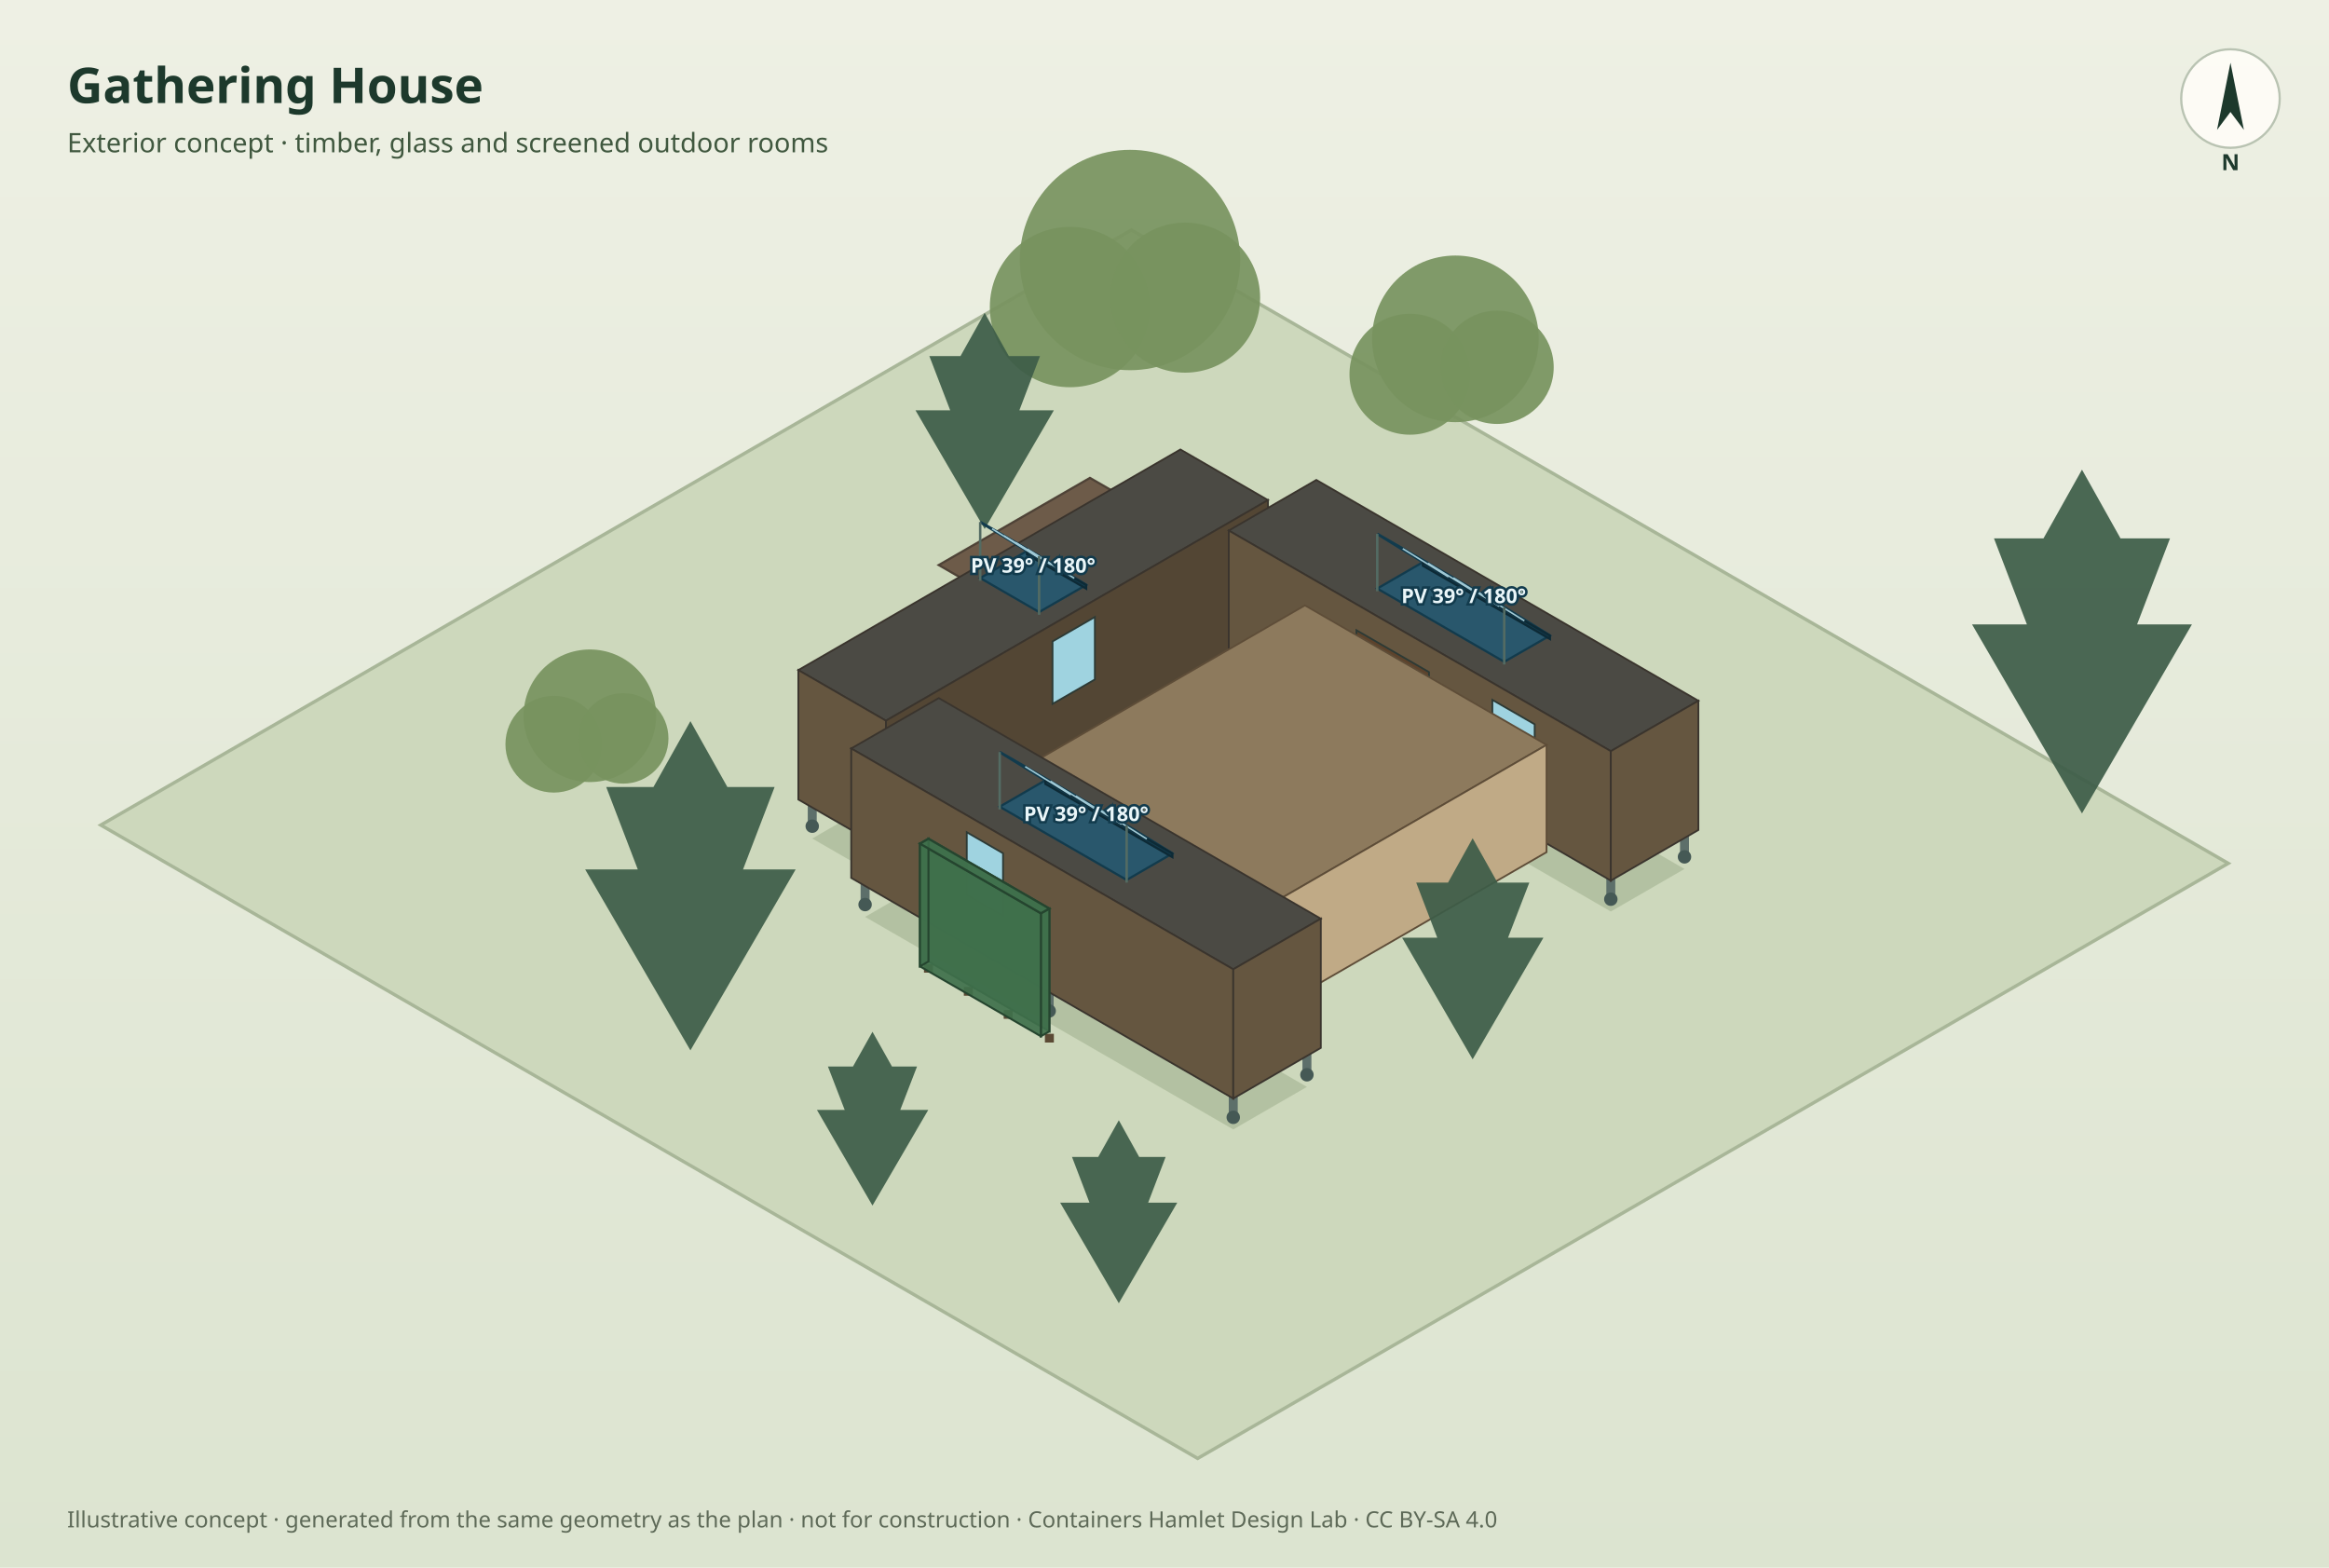
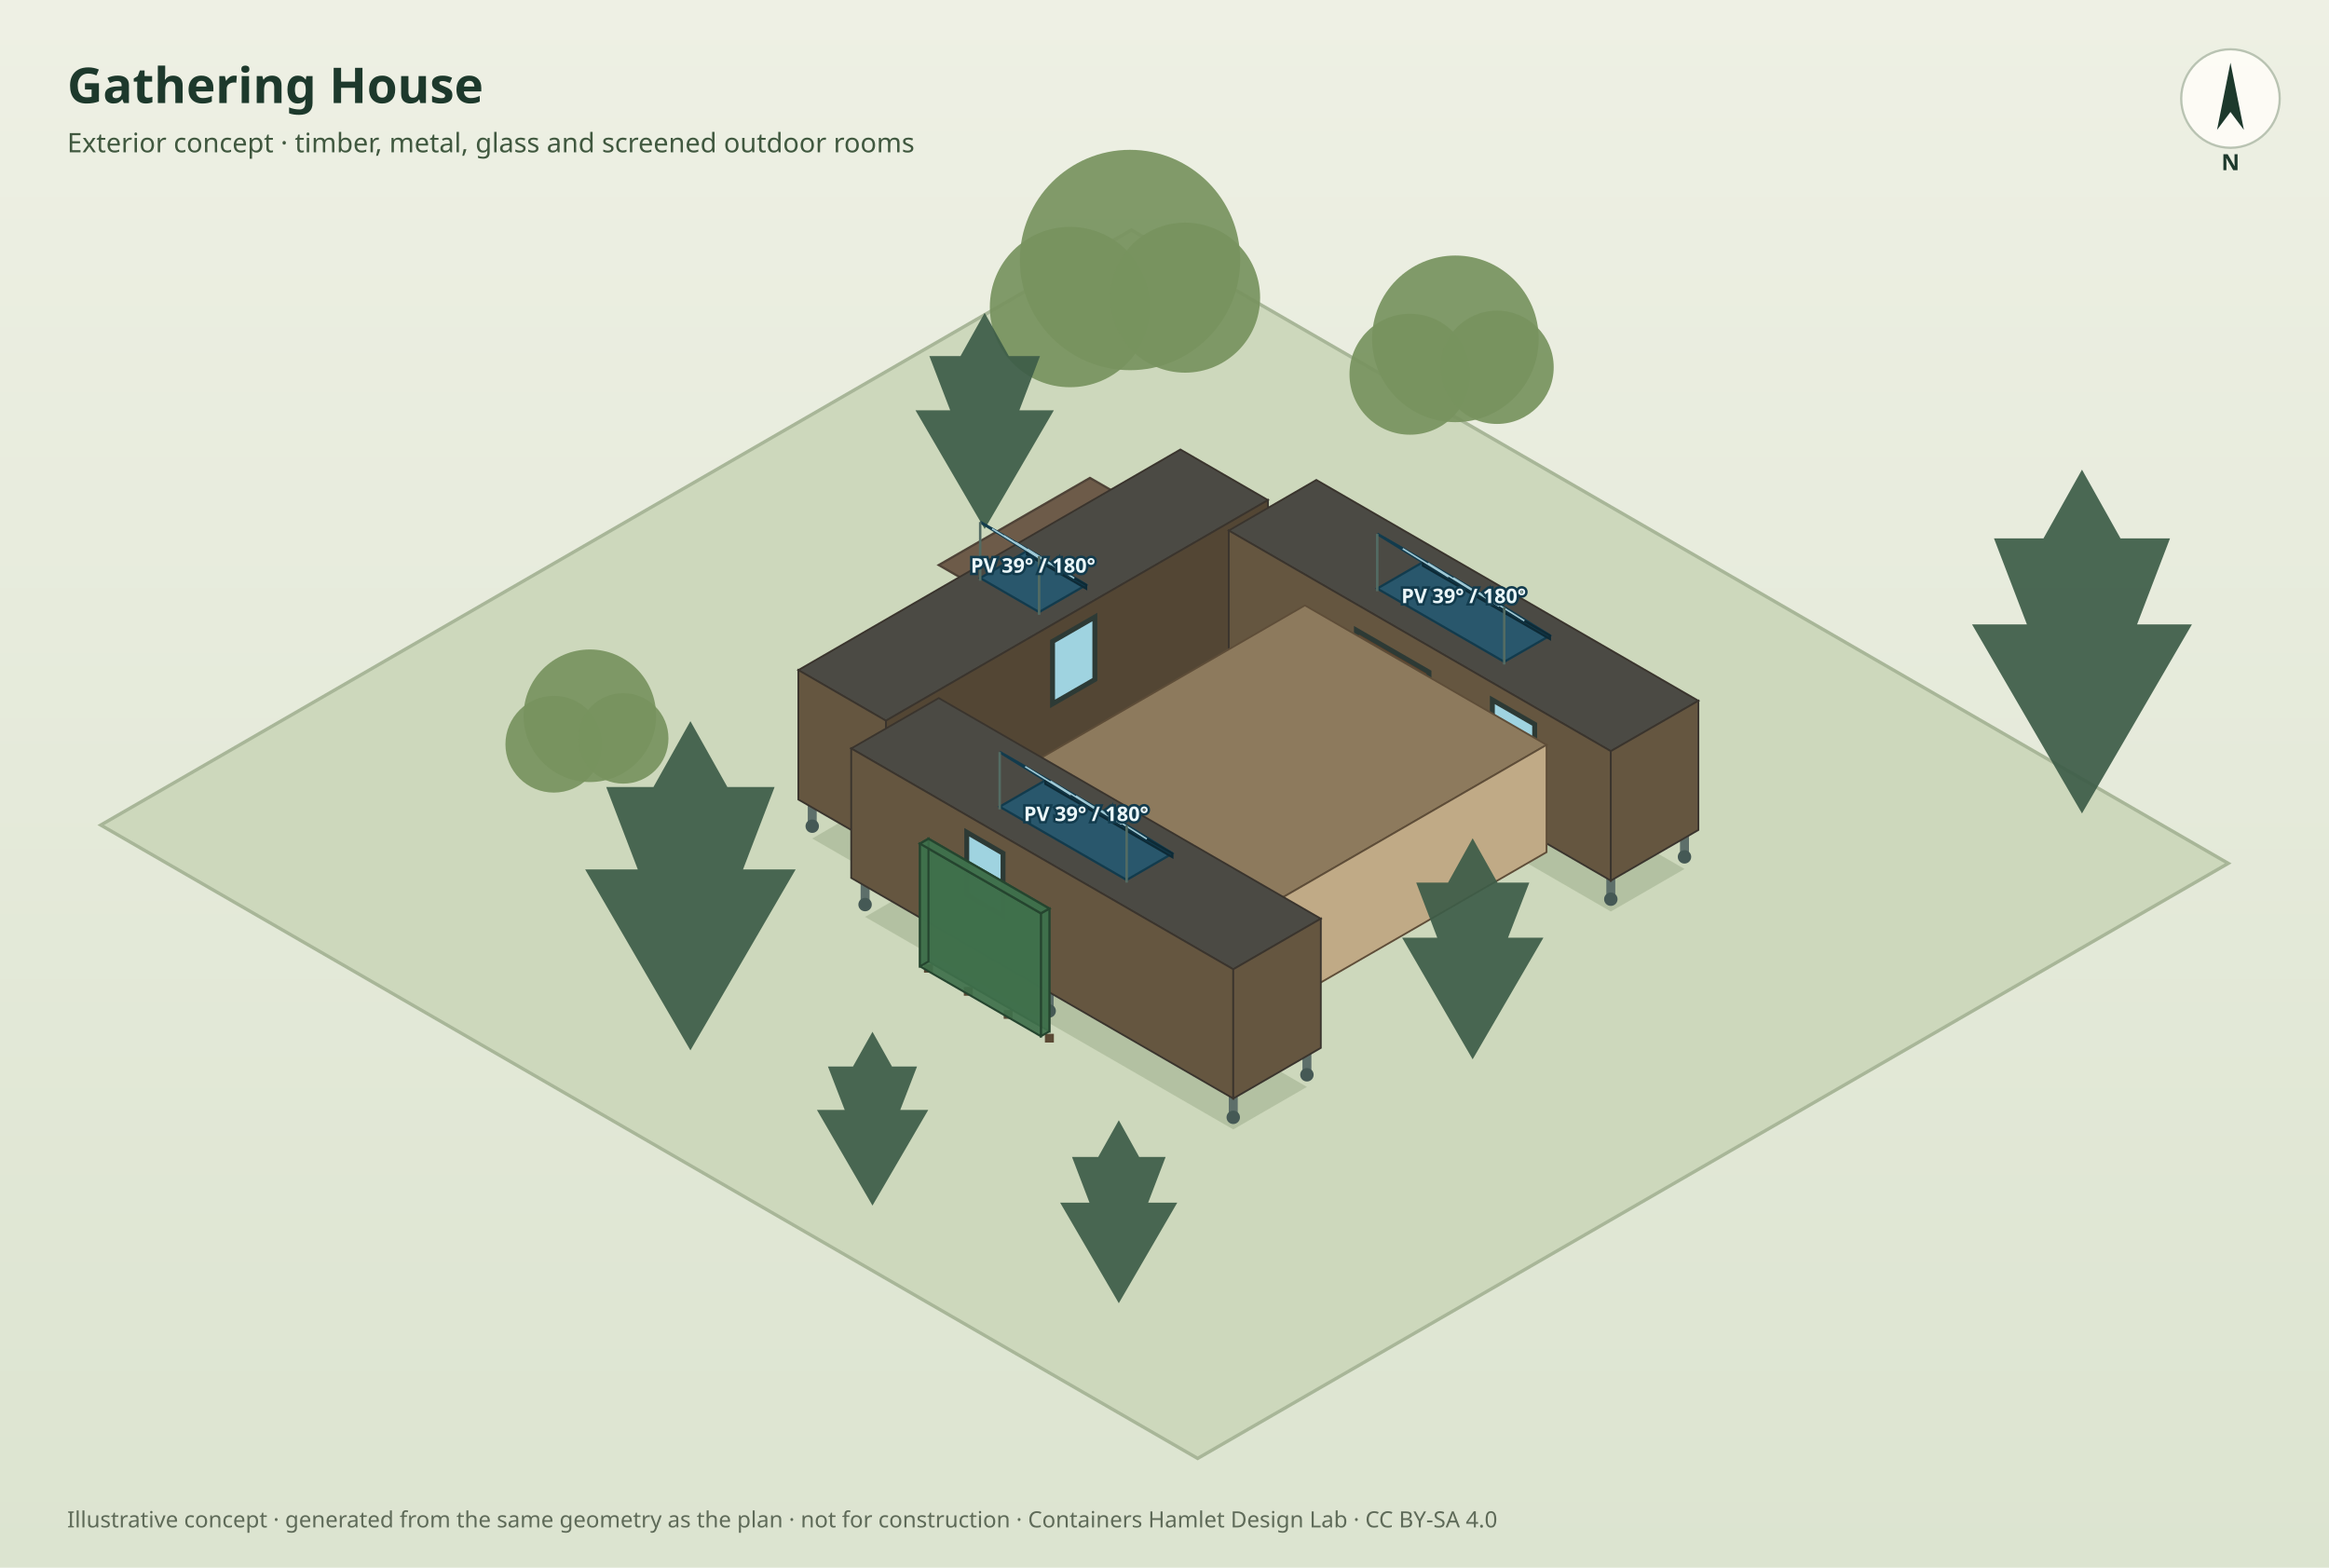
<svg xmlns="http://www.w3.org/2000/svg" viewBox="0 0 1040 700" role="img" aria-labelledby="concept-gathering-house-exterior-t concept-gathering-house-exterior-d">
  <defs>
    <linearGradient id="concept-gathering-house-exterior-sky" x1="0" y1="0" x2="0" y2="1">
      <stop offset="0" stop-color="#eef0e4" />
      <stop offset="1" stop-color="#dce4d0" />
    </linearGradient>
  </defs>
  <rect width="1040" height="700" fill="url(#concept-gathering-house-exterior-sky)" />
  <path d="M505.2 102.7L995 385.5L534.8 651.2L45 368.4Z" fill="#cdd8bc" stroke="#a8b698" stroke-width="1.5" />
  <g fill="#78935f" fill-opacity="0.92">
    <circle cx="504.6" cy="116.1" r="49.2" />
    <circle cx="477.8" cy="137.1" r="35.8" />
    <circle cx="529.2" cy="132.9" r="33.5" />
  </g>
  <g fill="#3d5d48" fill-opacity="0.92">
    <path d="M929.7 363.2L978.8 278.8L954.3 278.8L969 240.4L946.9 240.4L929.7 209.7L912.5 240.4L890.4 240.4L905.1 278.8L880.6 278.8Z" />
  </g>
  <g fill="#78935f" fill-opacity="0.92">
    <circle cx="649.9" cy="151.3" r="37.2" />
    <circle cx="629.6" cy="167.1" r="27" />
    <circle cx="668.5" cy="164" r="25.3" />
  </g>
  <g fill="#3d5d48" fill-opacity="0.92">
    <path d="M439.7 236.2L470.6 183.2L455.2 183.2L464.4 159L450.5 159L439.7 139.7L428.9 159L415 159L424.3 183.2L408.8 183.2Z" />
  </g>
  <path d="M561 280.2 559.3 281.1 532.4 265.6 534 264.6Z" fill="#9ab886" fill-opacity="0.3" stroke="#4f7d64" stroke-width="0.8" />
  <path d="M561 222.4 559.3 223.3 532.4 207.8 534 206.8Z" fill="#6f9d5b" fill-opacity="0.28" stroke="#4f7d64" stroke-width="0.8" />
  <path d="M561 280.2L561 222.4" stroke="#4f7d64" stroke-width="0.9" />
  <path d="M559.3 281.1L559.3 223.3" stroke="#4f7d64" stroke-width="0.9" />
  <path d="M532.4 265.6L532.4 207.8" stroke="#4f7d64" stroke-width="0.9" />
  <path d="M534 264.6L534 206.8" stroke="#4f7d64" stroke-width="0.9" />
  <path d="M486.7 261.4 419.2 300.3 405.7 292.6 473.2 253.6Z" fill="#c3a276" stroke="#8a6a44" stroke-width="1" />
  <path d="M513.6 277 446.2 315.9 419.2 300.3 486.7 261.4Z" fill="#b9976a" stroke="#806040" stroke-width="1" />
  <path d="M513.6 228.9 446.2 267.9 419.2 252.3 486.7 213.4Z" fill="#6d5b49" stroke="#4f4337" stroke-width="1" />
  <path d="M560 298.4 395.6 393.4 362.7 374.4 527.1 279.4Z" fill="#9eae8d" fill-opacity="0.55" />
  <line x1="560" y1="293" x2="560" y2="281" stroke="#5d6f6a" stroke-width="4" />
  <circle cx="560" cy="293" r="3" fill="#455955" />
  <line x1="395.6" y1="387.9" x2="395.6" y2="376" stroke="#5d6f6a" stroke-width="4" />
  <circle cx="395.6" cy="387.9" r="3" fill="#455955" />
  <line x1="362.7" y1="368.9" x2="362.7" y2="357" stroke="#5d6f6a" stroke-width="4" />
  <circle cx="362.7" cy="368.9" r="3" fill="#455955" />
  <line x1="527.1" y1="274" x2="527.1" y2="262" stroke="#5d6f6a" stroke-width="4" />
  <circle cx="527.1" cy="274" r="3" fill="#455955" />
  <line x1="477.8" y1="340.4" x2="477.8" y2="328.5" stroke="#5d6f6a" stroke-width="4" />
  <circle cx="477.8" cy="340.4" r="3" fill="#455955" />
  <line x1="444.9" y1="321.5" x2="444.9" y2="309.5" stroke="#5d6f6a" stroke-width="4" />
  <circle cx="444.9" cy="321.5" r="3" fill="#455955" />
  <path d="M566.2 223.3 395.6 321.8 356.5 299.2 527.1 200.7Z" fill="#4b4a44" stroke="#3a342d" stroke-width="0.8" />
  <path d="M566.2 281 395.6 379.5 395.6 321.8 566.2 223.3Z" fill="#534634" stroke="#3a342d" stroke-width="0.8" />
  <path d="M395.6 379.5 356.5 357 356.5 299.2 395.6 321.8Z" fill="#655640" stroke="#3a342d" stroke-width="0.8" />
-   <path d="M488.9 303.4 470 314.3 470 286.4 488.9 275.5Z" fill="#9fd3e0" stroke="#2d3a35" stroke-width="0.8" />
+   <path d="M488.9 303.4 470 314.3 470 286.4 488.9 275.5Z" fill="#9fd3e0" stroke="#2d3a35" stroke-width="2.2" />
  <path d="M485 261.2 458.6 246 437.7 258.1 464 273.3Z" fill="#245a73" fill-opacity="0.85" stroke="#123b4d" stroke-width="1" />
  <path d="M485 261.2 458.6 246 437.7 233.1 464 248.3Z" fill="#2f6d88" fill-opacity="0.9" stroke="#123b4d" stroke-width="1.2" />
  <path d="M485 261.2 458.6 246 458.6 247.6 485 262.8Z" fill="#123b4d" stroke="#0d2a36" stroke-width="1" />
  <line x1="479.7" y1="258.2" x2="458.8" y2="245.2" stroke="#9fc9d6" stroke-width="0.7" />
  <line x1="474.4" y1="255.1" x2="453.5" y2="242.2" stroke="#9fc9d6" stroke-width="0.7" />
  <line x1="469.2" y1="252.1" x2="448.3" y2="239.2" stroke="#9fc9d6" stroke-width="0.7" />
  <line x1="463.9" y1="249.1" x2="443" y2="236.1" stroke="#9fc9d6" stroke-width="0.7" />
  <line x1="437.7" y1="259.3" x2="437.7" y2="233.1" stroke="#536b63" stroke-width="1.1" />
  <line x1="464" y1="274.5" x2="464" y2="248.3" stroke="#536b63" stroke-width="1.1" />
  <text x="461.3" y="255.7" text-anchor="middle" font-family="system-ui, sans-serif" font-size="9" font-weight="800" fill="#eaf6f9" stroke="#123b4d" stroke-width="2.2" paint-order="stroke">PV 39° / 180°</text>
  <path d="M587.8 293.1 752.2 388 719.3 407 554.9 312Z" fill="#9eae8d" fill-opacity="0.55" />
  <line x1="587.8" y1="287.6" x2="587.8" y2="275.7" stroke="#5d6f6a" stroke-width="4" />
  <circle cx="587.8" cy="287.6" r="3" fill="#455955" />
  <line x1="752.2" y1="382.6" x2="752.2" y2="370.6" stroke="#5d6f6a" stroke-width="4" />
  <circle cx="752.2" cy="382.6" r="3" fill="#455955" />
  <line x1="719.3" y1="401.5" x2="719.3" y2="389.6" stroke="#5d6f6a" stroke-width="4" />
  <circle cx="719.3" cy="401.5" r="3" fill="#455955" />
  <line x1="554.9" y1="306.6" x2="554.9" y2="294.6" stroke="#5d6f6a" stroke-width="4" />
  <circle cx="554.9" cy="306.6" r="3" fill="#455955" />
  <line x1="670" y1="335.1" x2="670" y2="323.1" stroke="#5d6f6a" stroke-width="4" />
  <circle cx="670" cy="335.1" r="3" fill="#455955" />
  <line x1="637.1" y1="354.1" x2="637.1" y2="342.1" stroke="#5d6f6a" stroke-width="4" />
  <circle cx="637.1" cy="354.1" r="3" fill="#455955" />
  <path d="M587.8 214.3 758.4 312.9 719.3 335.4 548.7 236.9Z" fill="#4b4a44" stroke="#3a342d" stroke-width="0.8" />
  <path d="M548.7 294.6 719.3 393.2 719.3 335.4 548.7 236.9Z" fill="#655640" stroke="#3a342d" stroke-width="0.8" />
  <path d="M758.4 370.6 719.3 393.2 719.3 335.4 758.4 312.9Z" fill="#655640" stroke="#3a342d" stroke-width="0.8" />
-   <path d="M605.7 323.3 638.1 342 638.1 300.1 605.7 281.4Z" fill="#5d432c" stroke="#2d3a35" stroke-width="0.8" />
-   <path d="M666.4 340.4 685.3 351.3 685.3 323.4 666.4 312.5Z" fill="#9fd3e0" stroke="#2d3a35" stroke-width="0.8" />
+   <path d="M605.7 323.3 638.1 342 638.1 300.1 605.7 281.4Z" fill="#5d432c" stroke="#2d3a35" stroke-width="2.2" />
+   <path d="M666.4 340.4 685.3 351.3 685.3 323.4 666.4 312.5Z" fill="#9fd3e0" stroke="#2d3a35" stroke-width="2.2" />
  <path d="M692.1 283.8 635.4 251 615 262.8 671.7 295.5Z" fill="#245a73" fill-opacity="0.85" stroke="#123b4d" stroke-width="1" />
  <path d="M692.1 283.8 635.4 251 615 238.4 671.7 271.1Z" fill="#2f6d88" fill-opacity="0.9" stroke="#123b4d" stroke-width="1.2" />
  <path d="M692.1 283.8 635.4 251 635.4 252.6 692.1 285.3Z" fill="#123b4d" stroke="#0d2a36" stroke-width="1" />
  <line x1="680.7" y1="277.2" x2="660.4" y2="264.6" stroke="#9fc9d6" stroke-width="0.7" />
  <line x1="669.4" y1="270.7" x2="649" y2="258" stroke="#9fc9d6" stroke-width="0.7" />
  <line x1="658.1" y1="264.1" x2="637.7" y2="251.5" stroke="#9fc9d6" stroke-width="0.7" />
  <line x1="646.8" y1="257.6" x2="626.4" y2="245" stroke="#9fc9d6" stroke-width="0.7" />
  <line x1="615" y1="264" x2="615" y2="238.4" stroke="#536b63" stroke-width="1.1" />
  <line x1="671.7" y1="296.7" x2="671.7" y2="271.1" stroke="#536b63" stroke-width="1.1" />
  <text x="653.6" y="269.3" text-anchor="middle" font-family="system-ui, sans-serif" font-size="9" font-weight="800" fill="#eaf6f9" stroke="#123b4d" stroke-width="2.2" paint-order="stroke">PV 39° / 180°</text>
  <path d="M582.7 270.3 690.6 332.6 555.8 410.5 447.9 348.2Z" fill="#8d7a5d" stroke="#5e4d38" stroke-width="0.8" />
  <path d="M447.9 396 555.8 458.3 555.8 410.5 447.9 348.2Z" fill="#c0aa86" stroke="#5e4d38" stroke-width="0.8" />
  <path d="M690.6 380.5 555.8 458.3 555.8 410.5 690.6 332.6Z" fill="#c0aa86" stroke="#5e4d38" stroke-width="0.8" />
  <path d="M447.9 396 555.8 458.3 555.8 410.5 447.9 348.2Z" fill="#6b9277" fill-opacity="0.18" stroke="#4f7d64" stroke-width="1" />
  <path d="M419.2 390.4 583.6 485.3 550.7 504.3 386.3 409.4Z" fill="#9eae8d" fill-opacity="0.55" />
  <line x1="419.2" y1="385" x2="419.2" y2="373" stroke="#5d6f6a" stroke-width="4" />
  <circle cx="419.2" cy="385" r="3" fill="#455955" />
  <line x1="583.6" y1="479.9" x2="583.6" y2="467.9" stroke="#5d6f6a" stroke-width="4" />
  <circle cx="583.6" cy="479.9" r="3" fill="#455955" />
  <line x1="550.7" y1="498.9" x2="550.7" y2="486.9" stroke="#5d6f6a" stroke-width="4" />
  <circle cx="550.7" cy="498.9" r="3" fill="#455955" />
  <line x1="386.3" y1="403.9" x2="386.3" y2="392" stroke="#5d6f6a" stroke-width="4" />
  <circle cx="386.3" cy="403.9" r="3" fill="#455955" />
  <line x1="501.4" y1="432.4" x2="501.4" y2="420.5" stroke="#5d6f6a" stroke-width="4" />
  <circle cx="501.4" cy="432.4" r="3" fill="#455955" />
  <line x1="468.5" y1="451.4" x2="468.5" y2="439.4" stroke="#5d6f6a" stroke-width="4" />
  <circle cx="468.5" cy="451.4" r="3" fill="#455955" />
  <path d="M419.2 311.7 589.8 410.2 550.7 432.8 380.1 334.2Z" fill="#4b4a44" stroke="#3a342d" stroke-width="0.8" />
  <path d="M380.1 392 550.7 490.5 550.7 432.8 380.1 334.2Z" fill="#655640" stroke="#3a342d" stroke-width="0.8" />
  <path d="M589.8 467.9 550.7 490.5 550.7 432.8 589.8 410.2Z" fill="#655640" stroke="#3a342d" stroke-width="0.8" />
-   <path d="M431.7 399.5 447.9 408.9 447.9 381 431.7 371.6Z" fill="#9fd3e0" stroke="#2d3a35" stroke-width="0.8" />
+   <path d="M431.7 399.5 447.9 408.9 447.9 381 431.7 371.6Z" fill="#9fd3e0" stroke="#2d3a35" stroke-width="2.2" />
  <path d="M523.5 381.1 466.8 348.4 446.4 360.2 503.1 392.9Z" fill="#245a73" fill-opacity="0.85" stroke="#123b4d" stroke-width="1" />
  <path d="M523.5 381.1 466.8 348.4 446.4 335.8 503.1 368.5Z" fill="#2f6d88" fill-opacity="0.9" stroke="#123b4d" stroke-width="1.2" />
  <path d="M523.5 381.1 466.8 348.4 466.8 350 523.5 382.7Z" fill="#123b4d" stroke="#0d2a36" stroke-width="1" />
  <line x1="512.1" y1="374.6" x2="491.8" y2="361.9" stroke="#9fc9d6" stroke-width="0.7" />
  <line x1="500.8" y1="368" x2="480.4" y2="355.4" stroke="#9fc9d6" stroke-width="0.7" />
  <line x1="489.5" y1="361.5" x2="469.1" y2="348.8" stroke="#9fc9d6" stroke-width="0.7" />
  <line x1="478.2" y1="354.9" x2="457.8" y2="342.3" stroke="#9fc9d6" stroke-width="0.7" />
  <line x1="446.4" y1="361.4" x2="446.4" y2="335.8" stroke="#536b63" stroke-width="1.1" />
  <line x1="503.1" y1="394.1" x2="503.1" y2="368.5" stroke="#536b63" stroke-width="1.1" />
  <text x="485" y="366.6" text-anchor="middle" font-family="system-ui, sans-serif" font-size="9" font-weight="800" fill="#eaf6f9" stroke="#123b4d" stroke-width="2.2" paint-order="stroke">PV 39° / 180°</text>
  <line x1="414.6" y1="434.3" x2="414.6" y2="430.5" stroke="#5b4a35" stroke-width="4" />
  <line x1="432.4" y1="444.6" x2="432.4" y2="440.7" stroke="#5b4a35" stroke-width="4" />
  <line x1="450.2" y1="454.9" x2="450.2" y2="451" stroke="#5b4a35" stroke-width="4" />
  <line x1="468.6" y1="465.5" x2="468.6" y2="461.6" stroke="#5b4a35" stroke-width="4" />
  <path d="M414.6 429.3 468.6 460.5 468.6 405.7 414.6 374.5Z" fill="#3f704b" fill-opacity="0.92" stroke="#25452f" stroke-width="0.9" />
  <path d="M468.6 460.5 464.8 462.7 464.8 407.8 468.6 405.7Z" fill="#3f704b" fill-opacity="0.92" stroke="#25452f" stroke-width="0.9" />
  <path d="M464.8 462.7 410.8 431.5 410.8 376.7 464.8 407.8Z" fill="#3f704b" fill-opacity="0.92" stroke="#25452f" stroke-width="0.9" />
  <path d="M410.8 431.5 414.6 429.3 414.6 374.5 410.8 376.7Z" fill="#3f704b" fill-opacity="0.92" stroke="#25452f" stroke-width="0.9" />
  <path d="M414.6 374.5 468.6 405.7 464.8 407.8 410.8 376.7Z" fill="#3f704b" fill-opacity="0.8" stroke="#25452f" stroke-width="1" />
  <g fill="#3d5d48" fill-opacity="0.92">
    <path d="M657.6 473L689.2 418.7L673.4 418.7L682.9 394.1L668.7 394.1L657.6 374.3L646.6 394.1L632.4 394.1L641.8 418.7L626.1 418.7Z" />
  </g>
  <g fill="#3d5d48" fill-opacity="0.92">
    <path d="M308.3 469L355.3 388.2L331.8 388.2L345.9 351.4L324.8 351.4L308.3 322L291.8 351.4L270.7 351.4L284.8 388.2L261.3 388.2Z" />
  </g>
  <g fill="#3d5d48" fill-opacity="0.92">
    <path d="M499.6 581.9L525.7 537L512.7 537L520.5 516.6L508.7 516.6L499.6 500.2L490.4 516.6L478.7 516.6L486.5 537L473.4 537Z" />
  </g>
  <g fill="#3d5d48" fill-opacity="0.92">
    <path d="M389.6 538.3L414.5 495.6L402 495.6L409.5 476.2L398.3 476.2L389.6 460.7L380.9 476.2L369.7 476.2L377.2 495.6L364.8 495.6Z" />
  </g>
  <g fill="#78935f" fill-opacity="0.92">
    <circle cx="263.4" cy="319.6" r="29.6" />
    <circle cx="247.3" cy="332.3" r="21.6" />
    <circle cx="278.3" cy="329.7" r="20.2" />
  </g>
  <text x="30" y="46" font-family="system-ui, sans-serif" font-size="22" font-weight="800" fill="#1d392c">Gathering House</text>
-   <text x="30" y="68" font-family="system-ui, sans-serif" font-size="12" fill="#40583f">Exterior concept · timber, glass and screened outdoor rooms</text>
+   <text x="30" y="68" font-family="system-ui, sans-serif" font-size="12" fill="#40583f">Exterior concept · timber, metal, glass and screened outdoor rooms</text>
  <g aria-hidden="true">
    <circle cx="996" cy="44" r="22" fill="#fffdf7" fill-opacity="0.9" stroke="#b9c3b2" />
    <path d="M996 28l6 30l-6 -8l-6 8z" fill="#1d392c" />
    <text x="996" y="76" text-anchor="middle" font-size="10" font-weight="700" font-family="system-ui, sans-serif" fill="#1d392c">N</text>
  </g>
  <text x="30" y="682" font-family="system-ui, sans-serif" font-size="10" fill="#5e6a58">Illustrative concept · generated from the same geometry as the plan · not for construction · Containers Hamlet Design Lab · CC BY-SA 4.0</text>
</svg>
